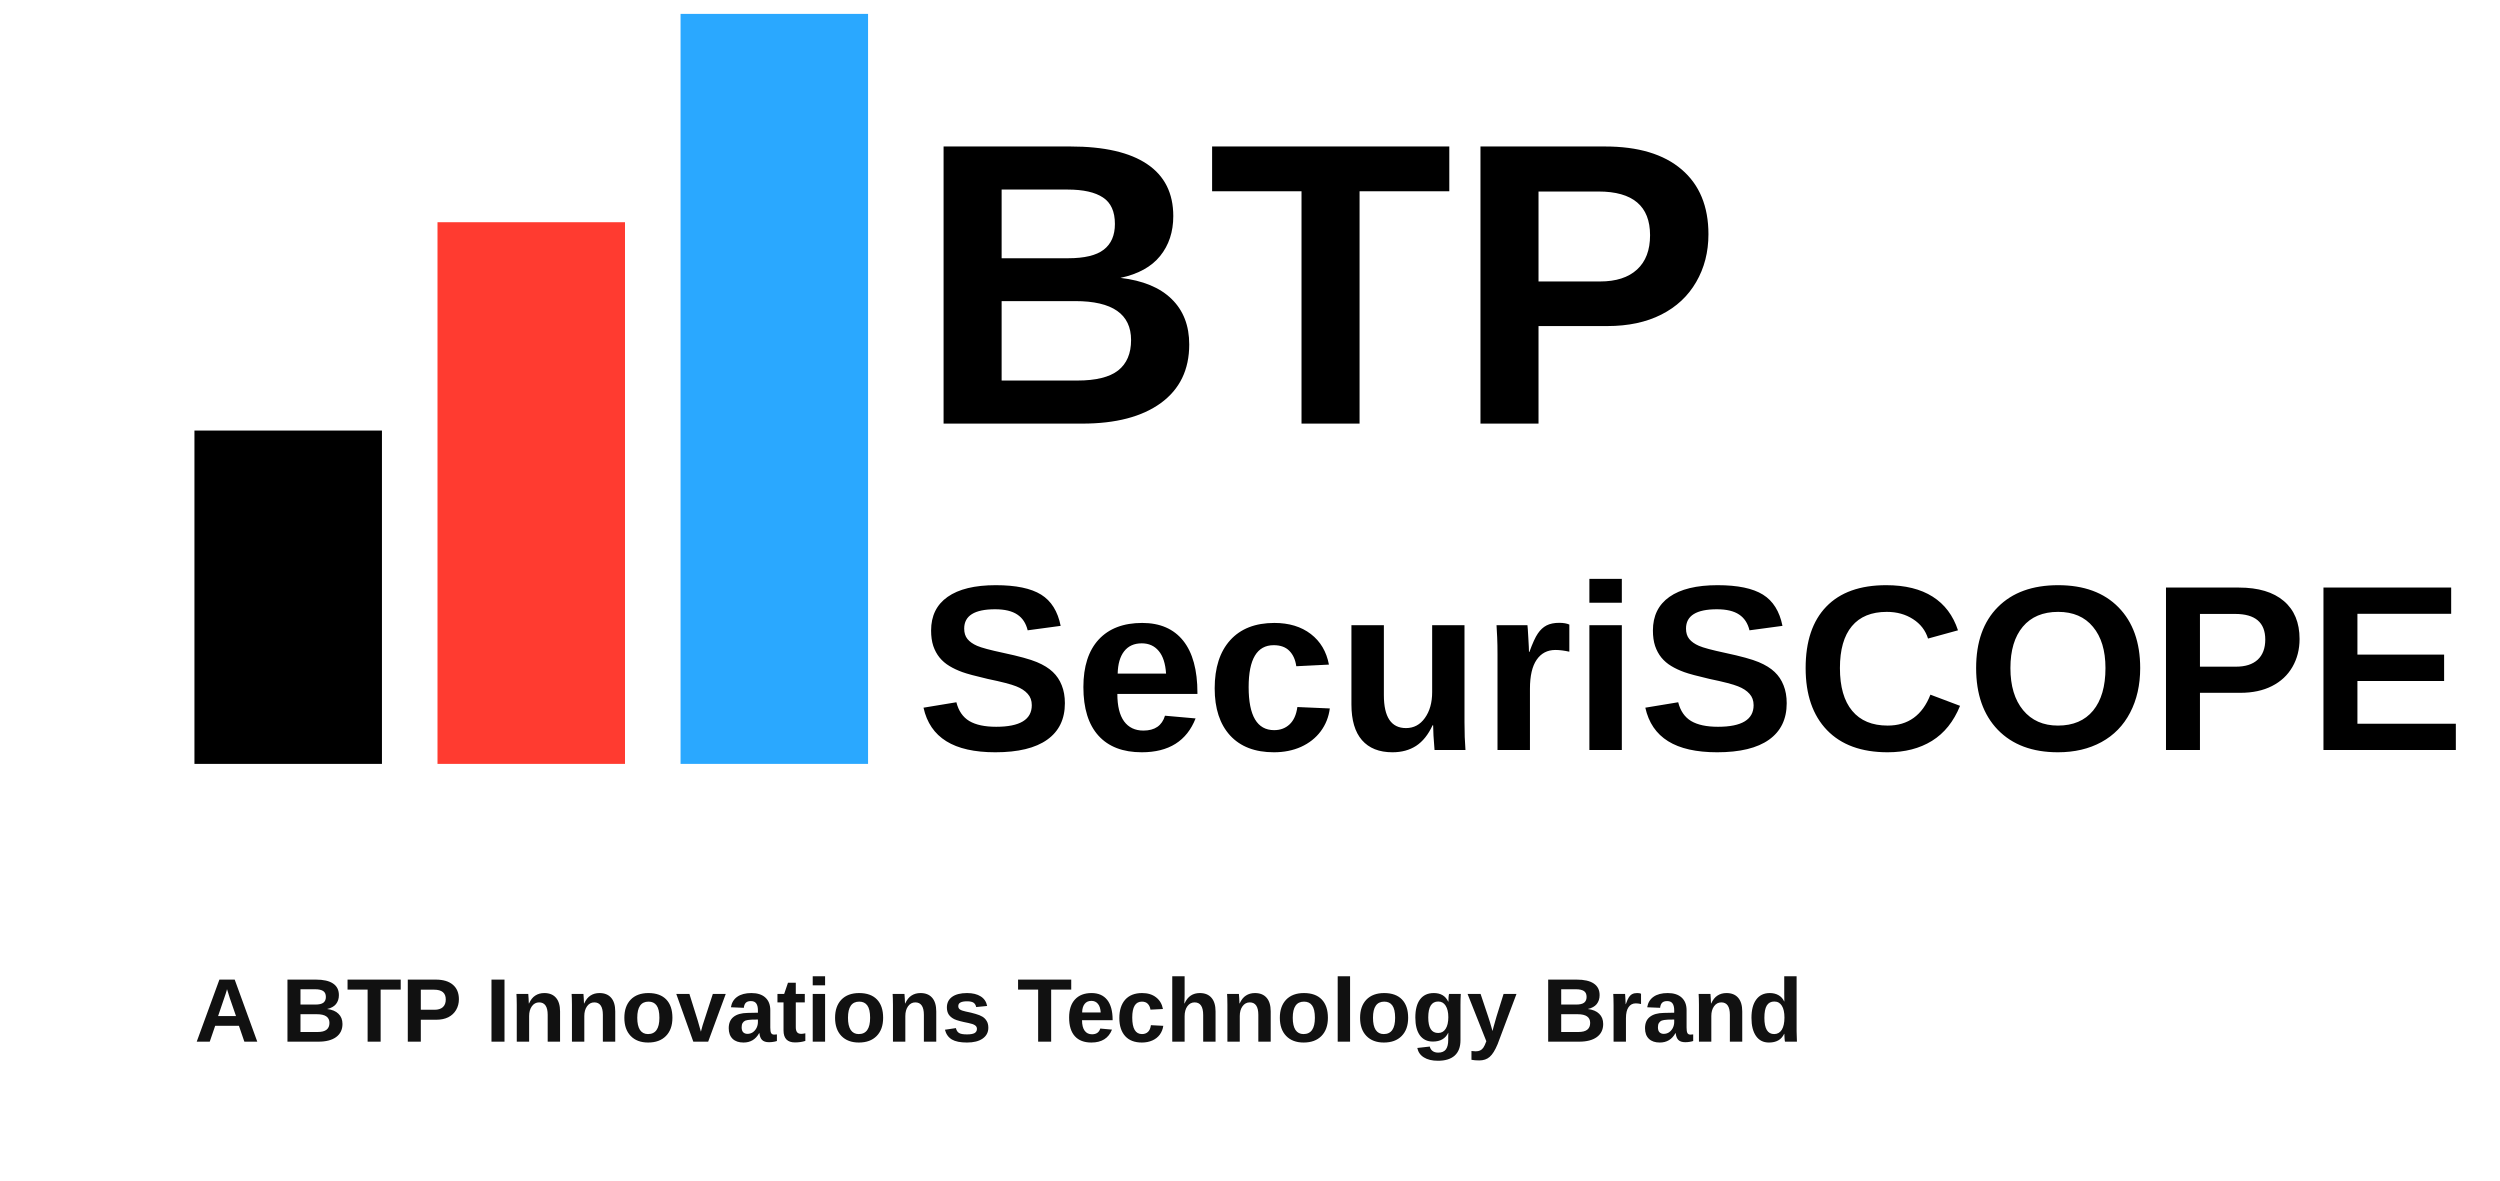
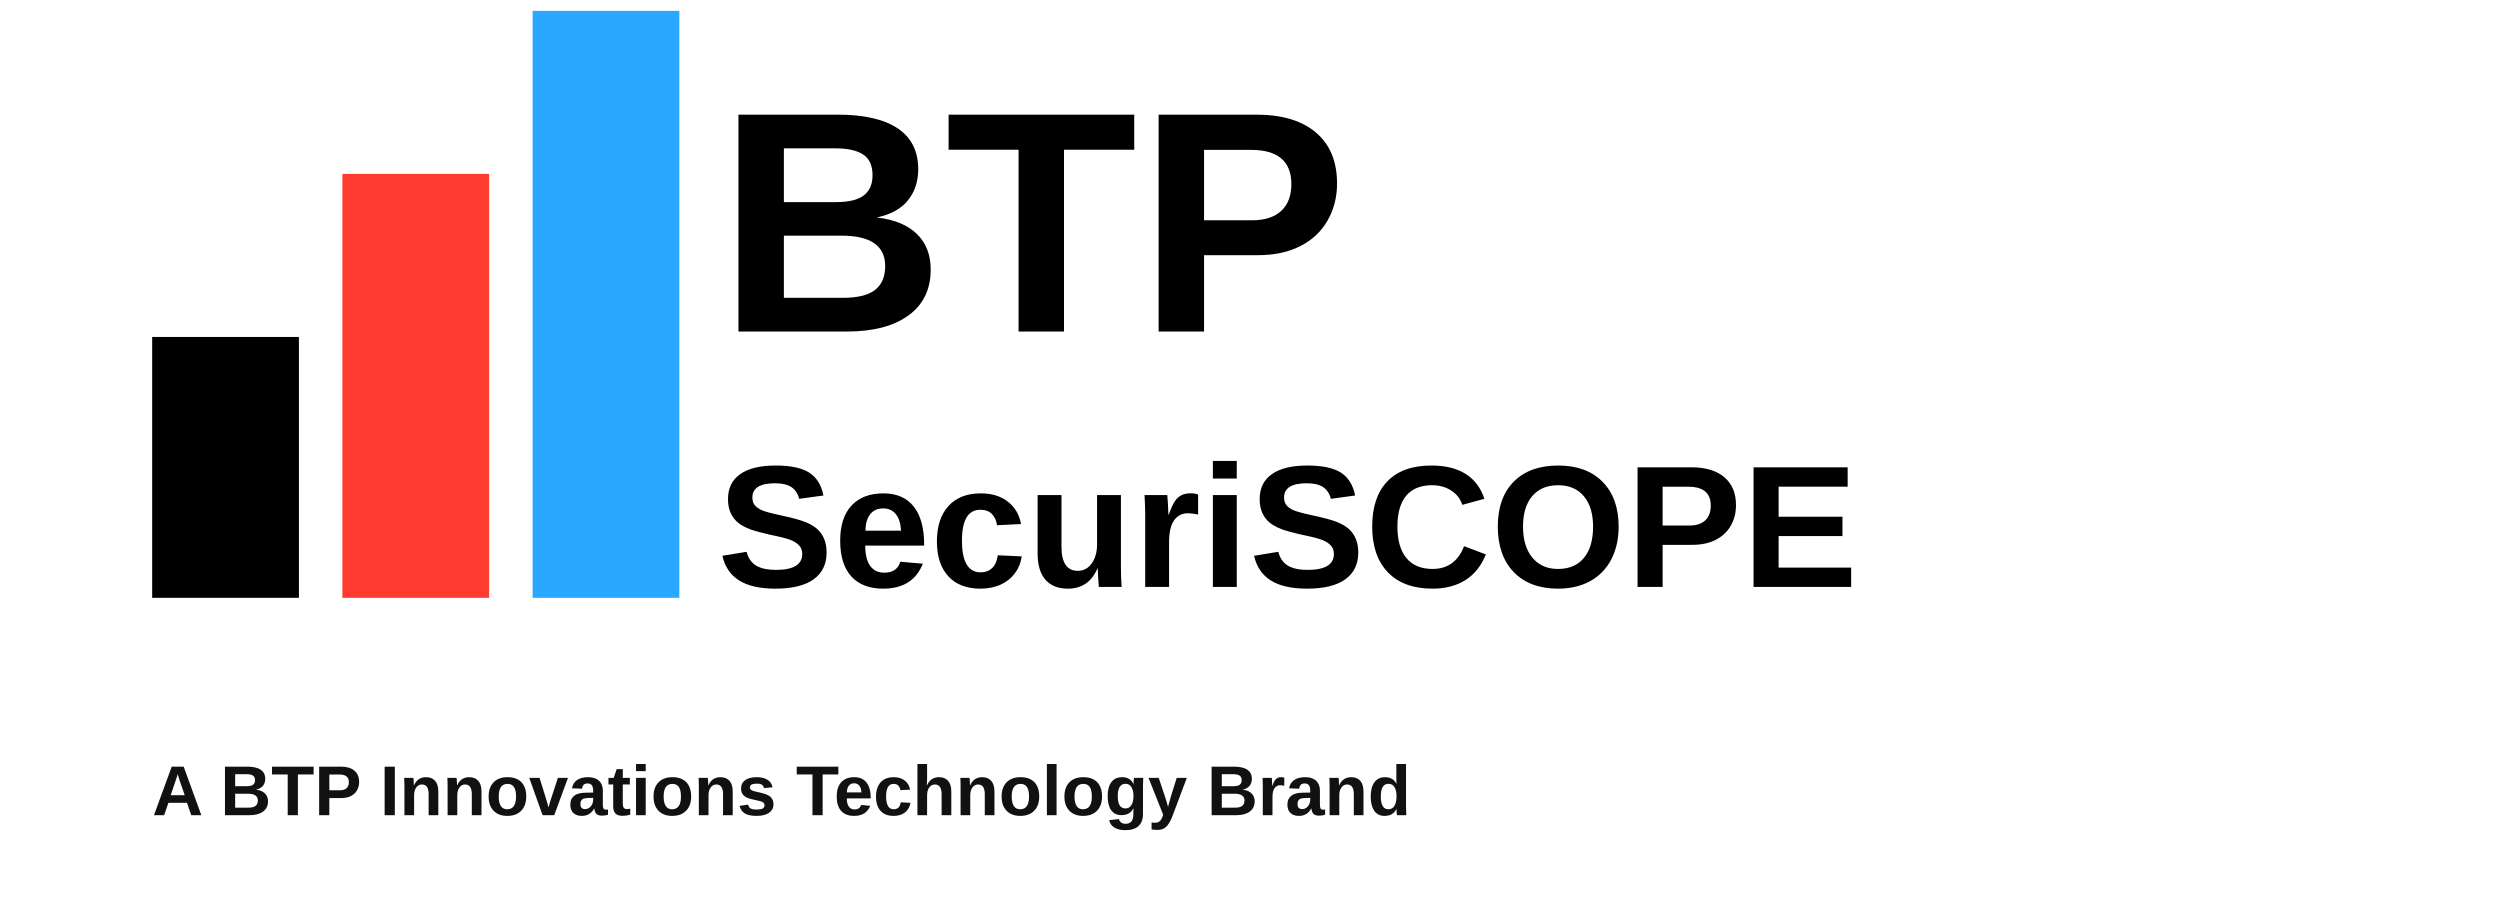
- <svg xmlns="http://www.w3.org/2000/svg" width="360" height="170" viewBox="0 0 360 170" role="img" aria-label="BTP SecuriSCOPE logo">
+ <svg xmlns="http://www.w3.org/2000/svg" width="460" height="170" viewBox="0 0 460 170" role="img" aria-label="BTP SecuriSCOPE logo">
  <rect x="28" y="62" width="27" height="48" fill="#000000" />
  <rect x="63" y="32" width="27" height="78" fill="#FF3B30" />
  <rect x="98" y="2" width="27" height="108" fill="#2AA8FF" />
  <text x="132" y="61" fill="#000000" font-family="Arial, Segoe UI, sans-serif" font-size="58" font-weight="800">BTP</text>
-   <text x="132" y="108" fill="#000000" font-family="Arial, Segoe UI, sans-serif" font-size="34" font-weight="800">SecuriSCOPE</text>
+   <text x="132" y="108" fill="#000000" font-family="Arial, Segoe UI, sans-serif" font-size="32" font-weight="800">SecuriSCOPE</text>
  <text x="28" y="150" fill="#111111" font-family="Arial, Segoe UI, sans-serif" font-size="13" font-weight="700">A BTP Innovations Technology Brand</text>
</svg>
